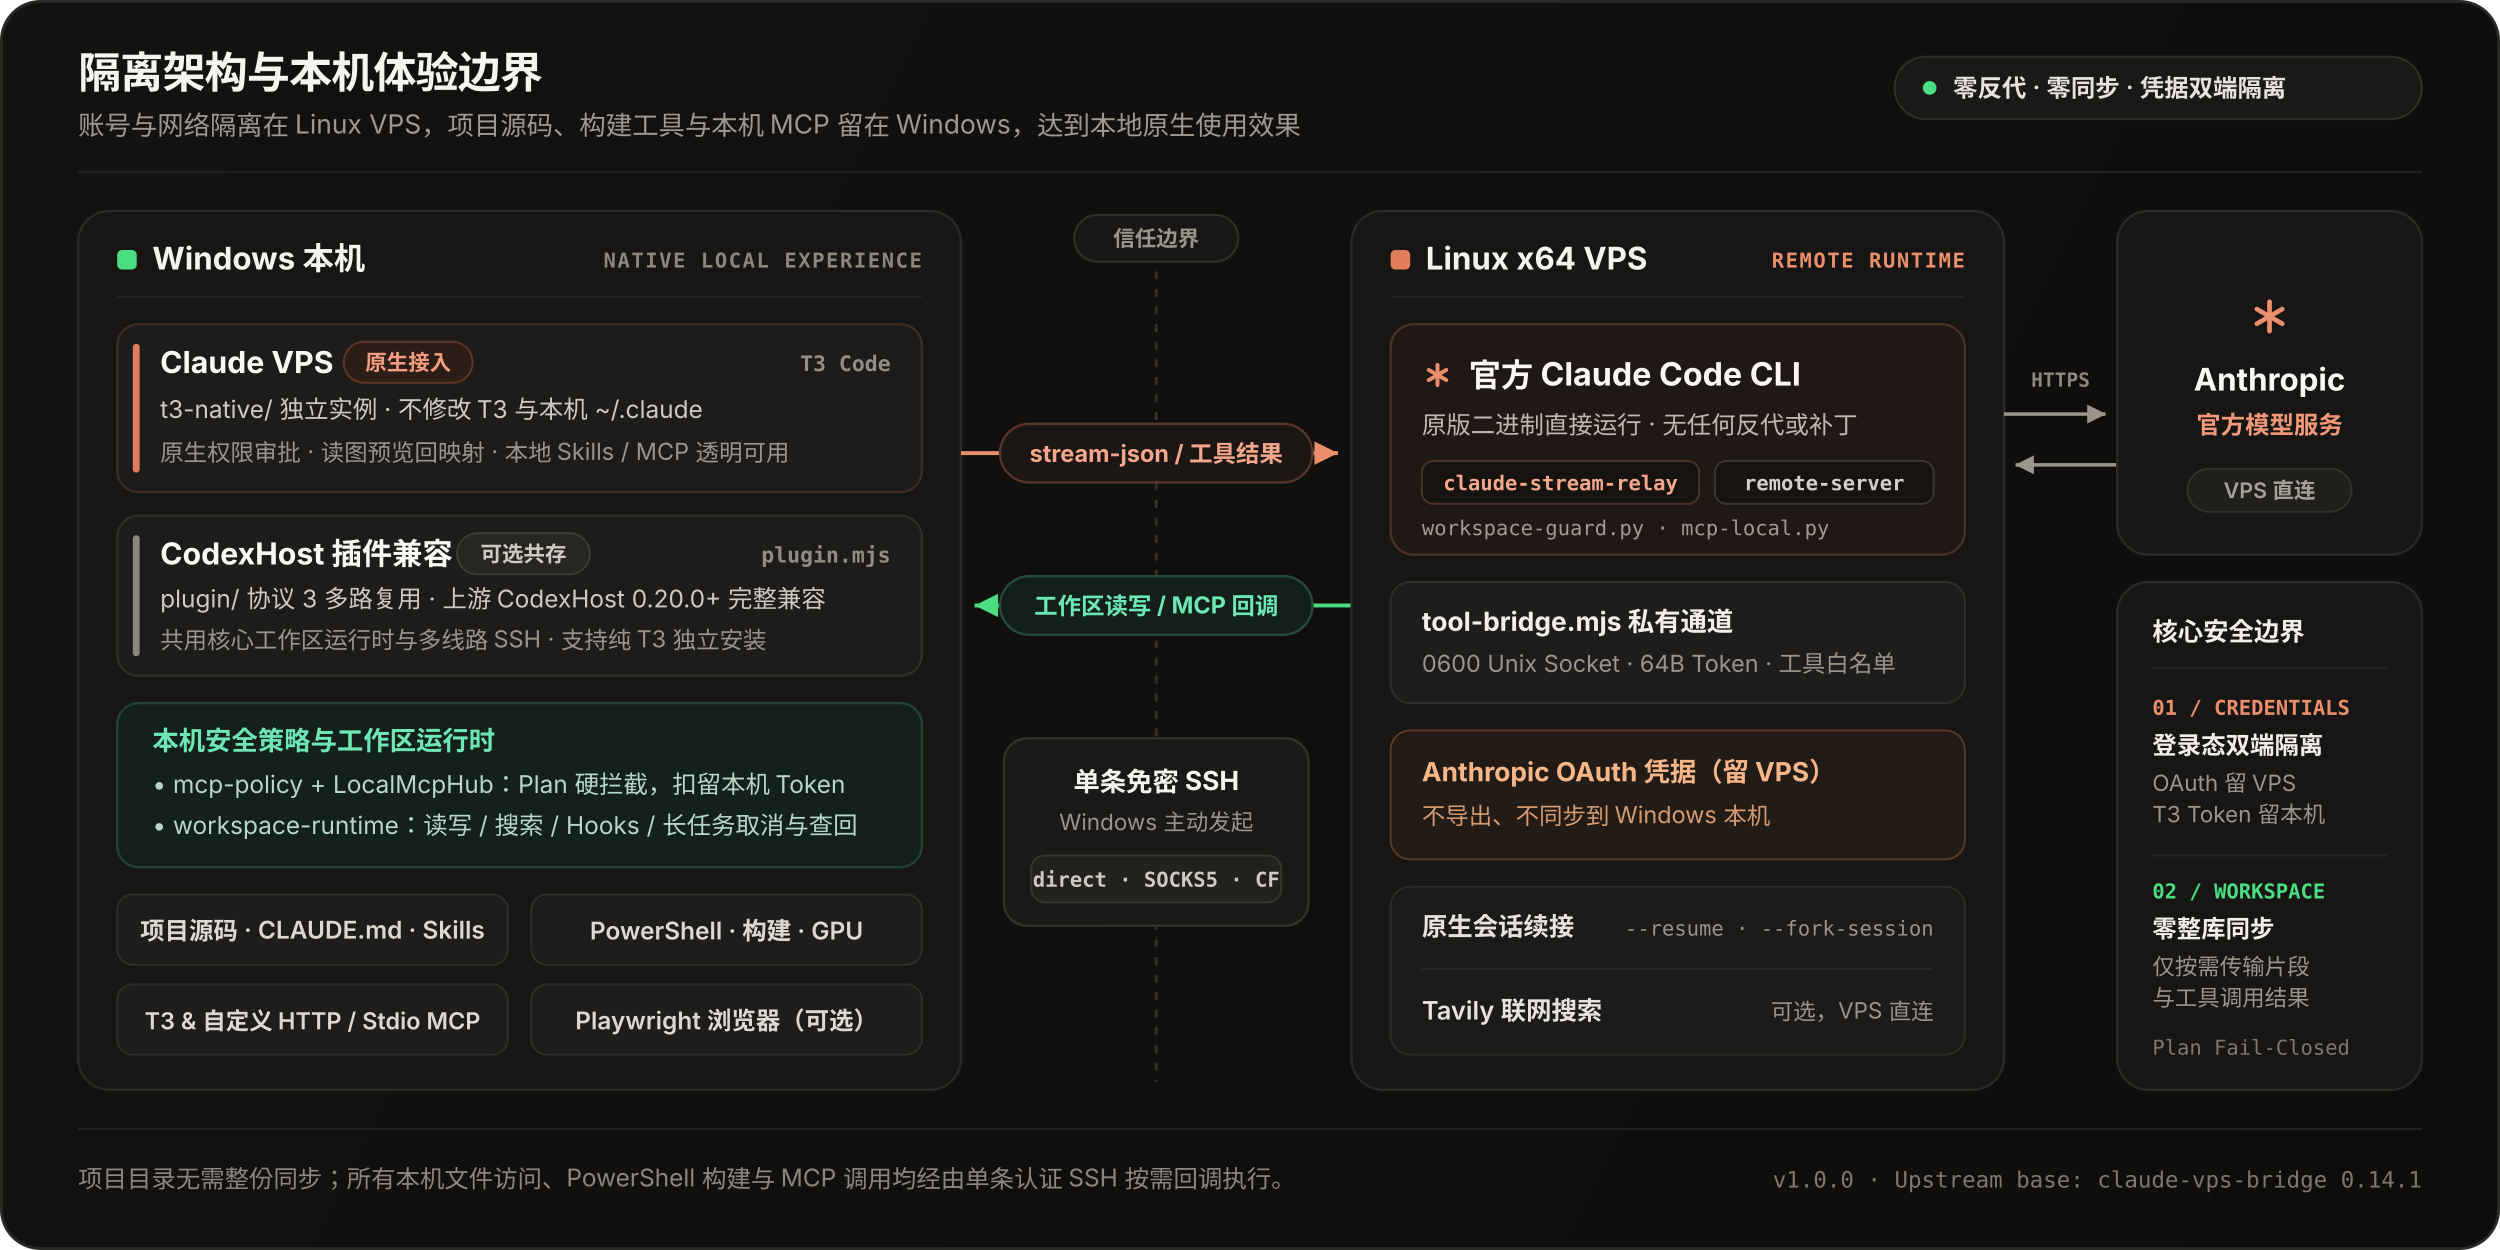
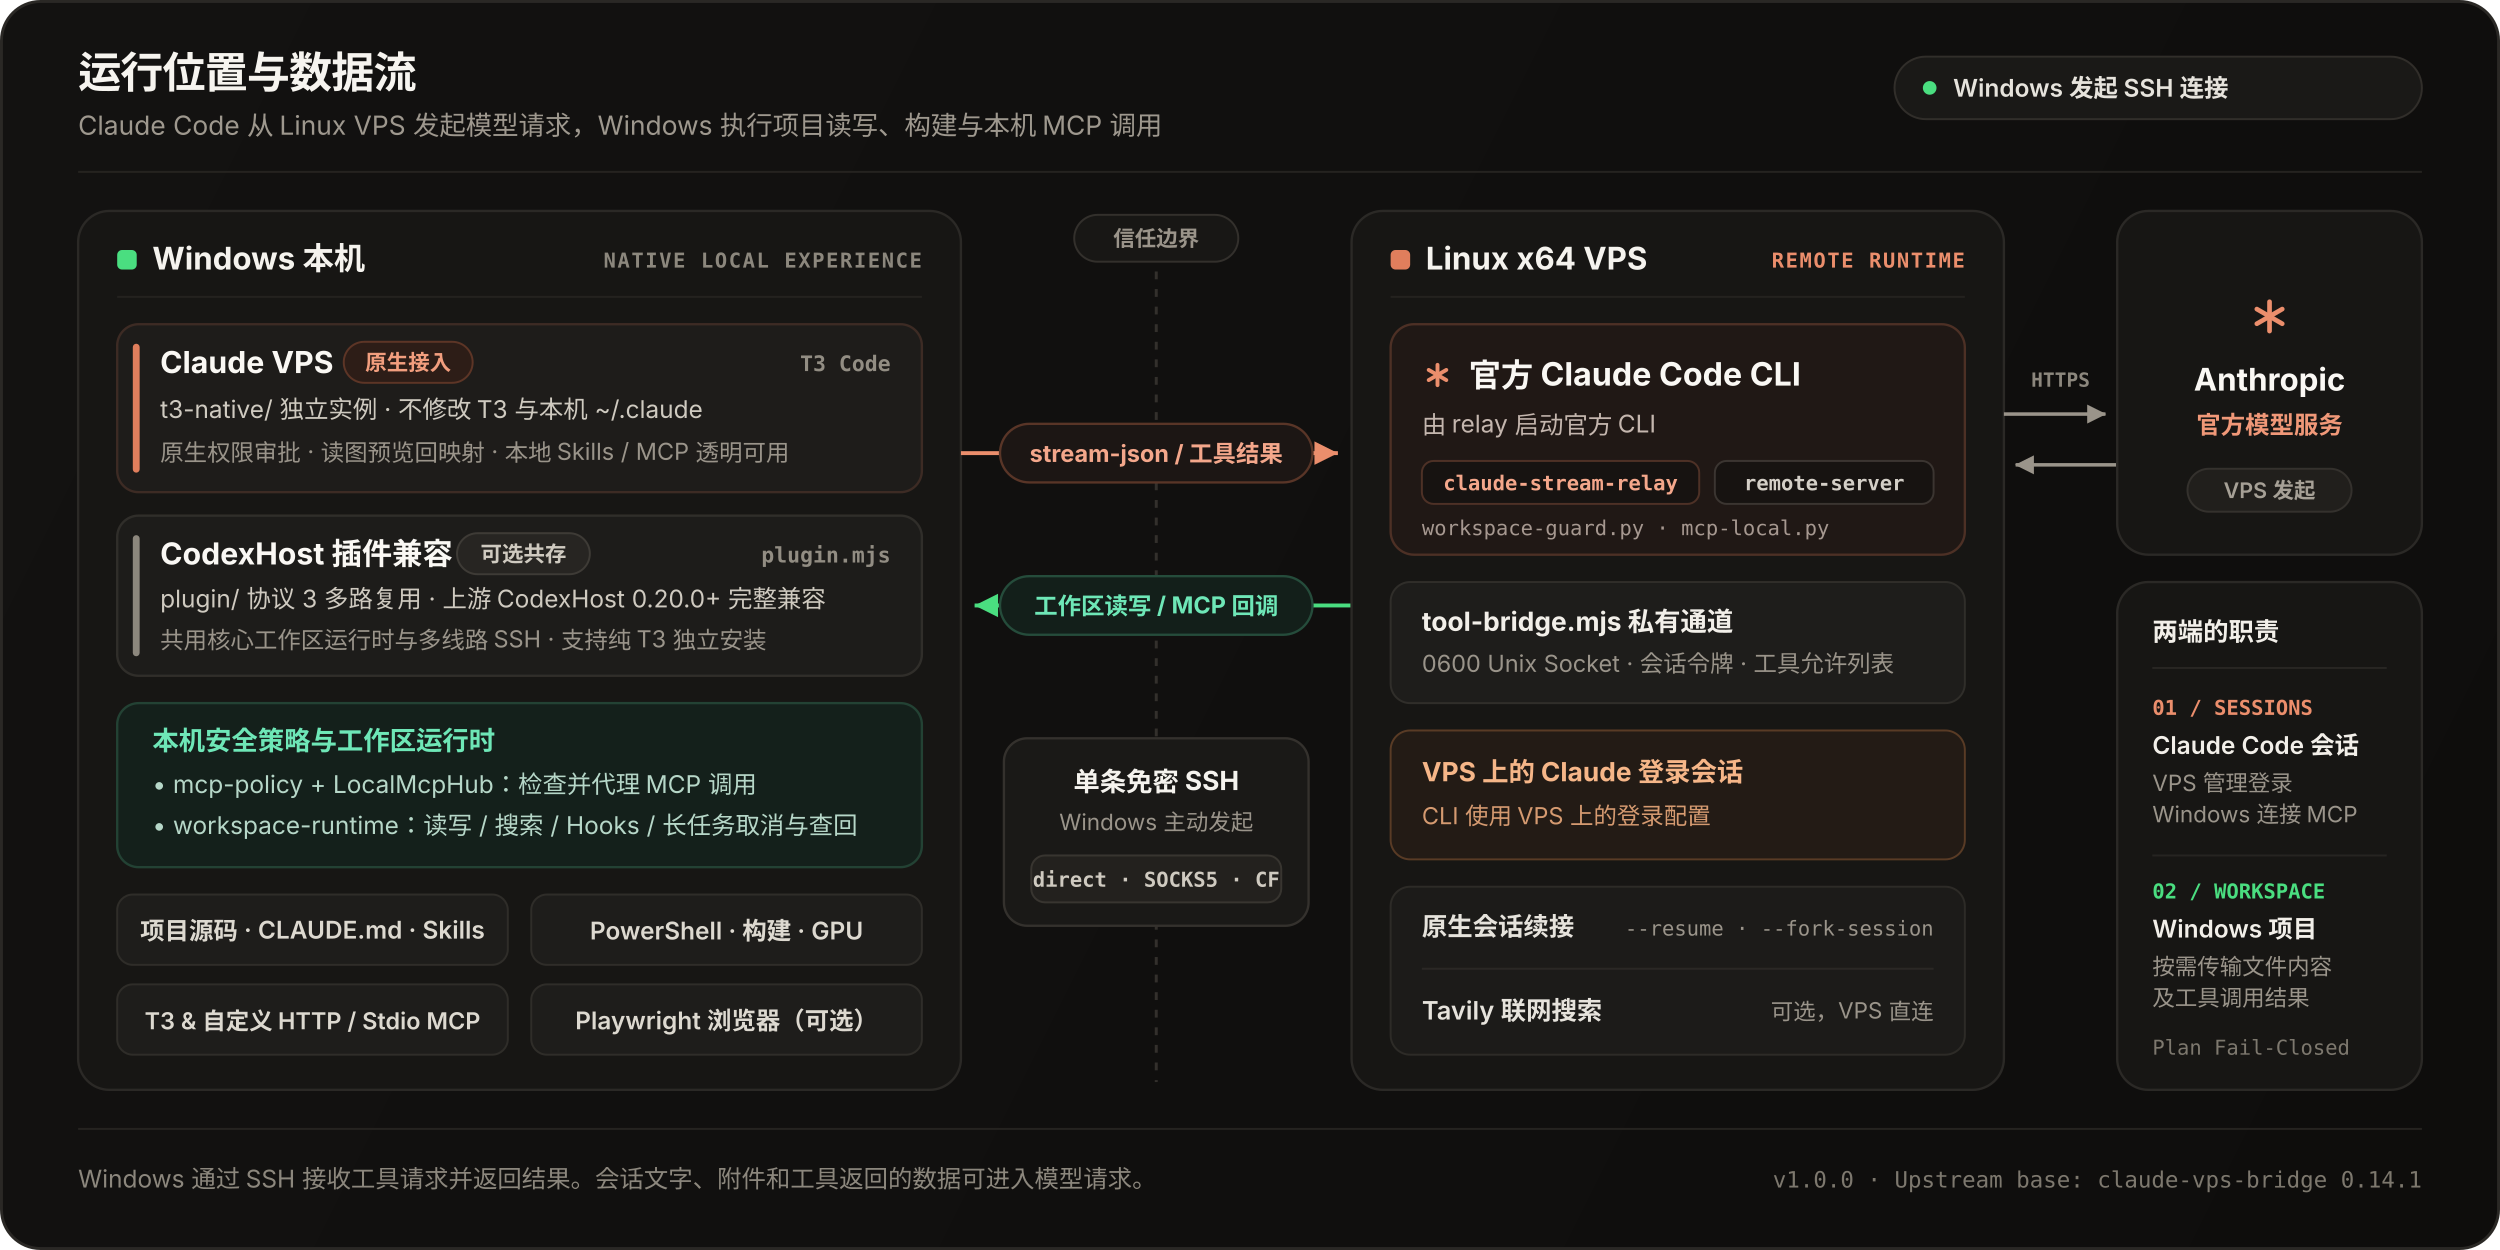
<svg xmlns="http://www.w3.org/2000/svg" width="1280" height="640" viewBox="0 0 1280 640" fill="none" role="img" aria-labelledby="title desc">
  <defs>
    <linearGradient id="archBgD" x1="0" y1="0" x2="1280" y2="640" gradientUnits="userSpaceOnUse">
      <stop offset="0%" stop-color="#131211" />
      <stop offset="100%" stop-color="#0E0D0C" />
    </linearGradient>
    <marker id="mTerraD" markerWidth="8" markerHeight="8" refX="7" refY="4" orient="auto">
      <path d="M1 1L7 4L1 7Z" fill="#EB8E6C" />
    </marker>
    <marker id="mSageD" markerWidth="8" markerHeight="8" refX="7" refY="4" orient="auto">
      <path d="M1 1L7 4L1 7Z" fill="#4ADE80" />
    </marker>
    <marker id="mStoneD" markerWidth="7" markerHeight="7" refX="6" refY="3.5" orient="auto">
      <path d="M0.8 0.8L6.2 3.5L0.8 6.2Z" fill="#9A948A" />
    </marker>
  </defs>
  <rect x="0.75" y="0.75" width="1278.5" height="638.5" rx="20" fill="url(#archBgD)" stroke="#2A2825" stroke-width="1.5" />
  <g font-family="-apple-system, BlinkMacSystemFont, 'Segoe UI', 'PingFang SC', 'Hiragino Sans GB', 'Microsoft YaHei', sans-serif" fill="#F2EFE9">
-     <text x="40" y="45" font-size="22" font-weight="750" letter-spacing="-0.4" fill="#F6F4EF">隔离架构与本机体验边界</text>
-     <text x="40" y="69" font-size="13.5" fill="#9E988E">账号与网络隔离在 Linux VPS，项目源码、构建工具与本机 MCP 留在 Windows，达到本地原生使用效果</text>
+     <text x="40" y="45" font-size="22" font-weight="750" letter-spacing="-0.4" fill="#F6F4EF">运行位置与数据流</text>
+     <text x="40" y="69" font-size="13.5" fill="#9E988E">Claude Code 从 Linux VPS 发起模型请求，Windows 执行项目读写、构建与本机 MCP 调用</text>
    <rect x="970" y="29" width="270" height="32" rx="16" fill="#1A1917" stroke="#312E2A" />
    <circle cx="988" cy="45" r="3.5" fill="#4ADE80" />
-     <text x="1000" y="49.5" font-size="12.5" font-weight="600" fill="#E6E3DC">零反代 · 零同步 · 凭据双端隔离</text>
+     <text x="1000" y="49.5" font-size="12.5" font-weight="600" fill="#E6E3DC">Windows 发起 SSH 连接</text>
    <line x1="40" y1="88" x2="1240" y2="88" stroke="#252320" stroke-width="1" />
    <rect x="40" y="108" width="452" height="450" rx="16" fill="#171614" stroke="#2B2926" stroke-width="1.2" />
    <rect x="60" y="128" width="10" height="10" rx="2.5" fill="#4ADE80" />
    <text x="78" y="138" font-size="16" font-weight="750" fill="#F5F3EE">Windows 本机</text>
    <text x="472" y="137" text-anchor="end" font-family="ui-monospace, Consolas, monospace" font-size="10.5" font-weight="600" letter-spacing="0.8" fill="#8C877D">NATIVE LOCAL EXPERIENCE</text>
    <line x1="60" y1="152" x2="472" y2="152" stroke="#24221F" stroke-width="1" />
    <rect x="60" y="166" width="412" height="86" rx="11" fill="#1E1C1A" stroke="#3D2B24" stroke-width="1.2" />
    <rect x="68" y="176" width="3.5" height="66" rx="1.75" fill="#E07E5C" />
    <text x="82" y="191" font-size="15.5" font-weight="750" fill="#FAF8F4">Claude VPS</text>
    <rect x="176" y="175" width="66" height="21" rx="10.5" fill="#2D1D17" stroke="#5D3526" />
    <text x="209" y="189.5" text-anchor="middle" font-size="11" font-weight="700" fill="#F29E7E">原生接入</text>
    <text x="456" y="190" text-anchor="end" font-family="ui-monospace, Consolas, monospace" font-size="11" font-weight="600" fill="#928D83">T3 Code</text>
    <text x="82" y="214" font-size="12.5" fill="#CFCAC0">t3-native/ 独立实例 · 不修改 T3 与本机 ~/.claude</text>
    <text x="82" y="236" font-size="12" fill="#9A948A">原生权限审批 · 读图预览回映射 · 本地 Skills / MCP 透明可用</text>
    <rect x="60" y="264" width="412" height="82" rx="11" fill="#1D1C1A" stroke="#302E2A" stroke-width="1.2" />
    <rect x="68" y="274" width="3.5" height="62" rx="1.75" fill="#8C877D" />
    <text x="82" y="289" font-size="15.5" font-weight="750" fill="#FAF8F4">CodexHost 插件兼容</text>
    <rect x="234" y="273" width="68" height="21" rx="10.5" fill="#272522" stroke="#3E3B36" />
    <text x="268" y="287.5" text-anchor="middle" font-size="11" font-weight="600" fill="#CFCAC0">可选共存</text>
    <text x="456" y="288" text-anchor="end" font-family="ui-monospace, Consolas, monospace" font-size="11" font-weight="600" fill="#928D83">plugin.mjs</text>
    <text x="82" y="311" font-size="12.5" fill="#CFCAC0">plugin/ 协议 3 多路复用 · 上游 CodexHost 0.20.0+ 完整兼容</text>
    <text x="82" y="332" font-size="12" fill="#9A948A">共用核心工作区运行时与多线路 SSH · 支持纯 T3 独立安装</text>
    <rect x="60" y="360" width="412" height="84" rx="11" fill="#14201B" stroke="#234234" stroke-width="1.2" />
    <text x="78" y="384" font-size="13.5" font-weight="750" fill="#6EE7B7">本机安全策略与工作区运行时</text>
-     <text x="78" y="406" font-size="12.5" fill="#B6D7C8">• mcp-policy + LocalMcpHub：Plan 硬拦截，扣留本机 Token</text>
+     <text x="78" y="406" font-size="12.5" fill="#B6D7C8">• mcp-policy + LocalMcpHub：检查并代理 MCP 调用</text>
    <text x="78" y="427" font-size="12.5" fill="#B6D7C8">• workspace-runtime：读写 / 搜索 / Hooks / 长任务取消与查回</text>
    <rect x="60" y="458" width="200" height="36" rx="8" fill="#1E1D1B" stroke="#2F2D29" />
    <text x="160" y="481" text-anchor="middle" font-size="12.5" font-weight="600" fill="#DDD9D0">项目源码 · CLAUDE.md · Skills</text>
    <rect x="272" y="458" width="200" height="36" rx="8" fill="#1E1D1B" stroke="#2F2D29" />
    <text x="372" y="481" text-anchor="middle" font-size="12.5" font-weight="600" fill="#DDD9D0">PowerShell · 构建 · GPU</text>
    <rect x="60" y="504" width="200" height="36" rx="8" fill="#1E1D1B" stroke="#2F2D29" />
    <text x="160" y="527" text-anchor="middle" font-size="12" font-weight="600" fill="#DDD9D0">T3 &amp; 自定义 HTTP / Stdio MCP</text>
    <rect x="272" y="504" width="200" height="36" rx="8" fill="#1E1D1B" stroke="#2F2D29" />
    <text x="372" y="527" text-anchor="middle" font-size="12.5" font-weight="600" fill="#DDD9D0">Playwright 浏览器（可选）</text>
    <line x1="592" y1="112" x2="592" y2="554" stroke="#33302C" stroke-width="1.5" stroke-dasharray="4 5" />
    <rect x="550" y="110" width="84" height="24" rx="12" fill="#181715" stroke="#33302C" />
    <text x="592" y="126" text-anchor="middle" font-size="11" font-weight="700" fill="#9A948A">信任边界</text>
    <path d="M492 232H685" stroke="#EB8E6C" stroke-width="2" marker-end="url(#mTerraD)" />
    <rect x="512" y="217" width="160" height="30" rx="15" fill="#1C1614" stroke="#593527" stroke-width="1.2" />
    <text x="592" y="236.5" text-anchor="middle" font-size="12" font-weight="700" fill="#F4A78B">stream-json / 工具结果</text>
    <path d="M692 310H499" stroke="#4ADE80" stroke-width="2" marker-end="url(#mSageD)" />
    <rect x="512" y="295" width="160" height="30" rx="15" fill="#131F1A" stroke="#254C3B" stroke-width="1.2" />
    <text x="592" y="314.5" text-anchor="middle" font-size="12" font-weight="700" fill="#6EE7B7">工作区读写 / MCP 回调</text>
    <rect x="514" y="378" width="156" height="96" rx="12" fill="#1A1917" stroke="#34312D" stroke-width="1.2" />
    <text x="592" y="405" text-anchor="middle" font-size="13.5" font-weight="750" fill="#F5F3EE">单条免密 SSH</text>
    <text x="592" y="425" text-anchor="middle" font-size="11.5" fill="#9A948A">Windows 主动发起</text>
    <rect x="528" y="438" width="128" height="24" rx="7" fill="#23211E" stroke="#383530" />
    <text x="592" y="454" text-anchor="middle" font-family="ui-monospace, Consolas, monospace" font-size="10.5" font-weight="600" fill="#CFCAC0">direct · SOCKS5 · CF</text>
    <rect x="692" y="108" width="334" height="450" rx="16" fill="#171614" stroke="#2B2926" stroke-width="1.2" />
    <rect x="712" y="128" width="10" height="10" rx="2.5" fill="#E07E5C" />
    <text x="730" y="138" font-size="16" font-weight="750" fill="#F5F3EE">Linux x64 VPS</text>
    <text x="1006" y="137" text-anchor="end" font-family="ui-monospace, Consolas, monospace" font-size="10.5" font-weight="600" letter-spacing="0.8" fill="#EB8E6C">REMOTE RUNTIME</text>
    <line x1="712" y1="152" x2="1006" y2="152" stroke="#24221F" stroke-width="1" />
    <rect x="712" y="166" width="294" height="118" rx="12" fill="#201815" stroke="#4D3025" stroke-width="1.2" />
    <g transform="translate(736 192)" stroke="#EB8E6C" stroke-width="2" stroke-linecap="round">
      <line x1="0" y1="-5.2" x2="0" y2="5.2" />
      <line x1="-4.5" y1="-2.6" x2="4.5" y2="2.6" />
      <line x1="4.5" y1="-2.6" x2="-4.5" y2="2.6" />
    </g>
    <text x="752" y="198" font-size="16.5" font-weight="750" fill="#FAF8F4">官方 Claude Code CLI</text>
-     <text x="728" y="222" font-size="12.5" fill="#C4B6AE">原版二进制直接运行 · 无任何反代或补丁</text>
+     <text x="728" y="222" font-size="12.5" fill="#C4B6AE">由 relay 启动官方 CLI</text>
    <rect x="728" y="236" width="142" height="22" rx="6" fill="#171311" stroke="#4E3126" />
    <text x="799" y="251" text-anchor="middle" font-family="ui-monospace, Consolas, monospace" font-size="10.5" font-weight="600" fill="#F4A78B">claude-stream-relay</text>
    <rect x="878" y="236" width="112" height="22" rx="6" fill="#171311" stroke="#3B3531" />
    <text x="934" y="251" text-anchor="middle" font-family="ui-monospace, Consolas, monospace" font-size="10.5" font-weight="600" fill="#D4CFC7">remote-server</text>
    <text x="728" y="274" font-family="ui-monospace, Consolas, monospace" font-size="10.5" fill="#A69890">workspace-guard.py · mcp-local.py</text>
    <rect x="712" y="298" width="294" height="62" rx="10" fill="#1E1D1B" stroke="#302E2A" />
    <text x="728" y="323" font-size="13.5" font-weight="700" fill="#F2EFE9">tool-bridge.mjs 私有通道</text>
-     <text x="728" y="344" font-size="12" fill="#9A948A">0600 Unix Socket · 64B Token · 工具白名单</text>
+     <text x="728" y="344" font-size="12" fill="#9A948A">0600 Unix Socket · 会话令牌 · 工具允许列表</text>
    <rect x="712" y="374" width="294" height="66" rx="10" fill="#231B15" stroke="#593B25" />
-     <text x="728" y="400" font-size="13.5" font-weight="750" fill="#F6B688">Anthropic OAuth 凭据（留 VPS）</text>
-     <text x="728" y="422" font-size="12" fill="#D59A70">不导出、不同步到 Windows 本机</text>
+     <text x="728" y="400" font-size="13.5" font-weight="750" fill="#F6B688">VPS 上的 Claude 登录会话</text>
+     <text x="728" y="422" font-size="12" fill="#D59A70">CLI 使用 VPS 上的登录配置</text>
    <rect x="712" y="454" width="294" height="86" rx="10" fill="#1C1B19" stroke="#2D2B27" />
    <text x="728" y="479" font-size="13" font-weight="700" fill="#E6E3DC">原生会话续接</text>
    <text x="990" y="479" text-anchor="end" font-family="ui-monospace, Consolas, monospace" font-size="10.5" fill="#9A948A">--resume · --fork-session</text>
    <line x1="728" y1="496" x2="990" y2="496" stroke="#2A2825" stroke-width="1" />
    <text x="728" y="522" font-size="13" font-weight="600" fill="#E6E3DC">Tavily 联网搜索</text>
    <text x="990" y="522" text-anchor="end" font-size="11.5" fill="#9A948A">可选，VPS 直连</text>
    <text x="1055" y="198" text-anchor="middle" font-family="ui-monospace, Consolas, monospace" font-size="10" font-weight="600" fill="#8C877D">HTTPS</text>
    <path d="M1026 212H1078" stroke="#9A948A" stroke-width="1.8" marker-end="url(#mStoneD)" />
    <path d="M1084 238H1032" stroke="#9A948A" stroke-width="1.8" marker-end="url(#mStoneD)" />
    <rect x="1084" y="108" width="156" height="176" rx="16" fill="#171614" stroke="#2B2926" stroke-width="1.2" />
    <g transform="translate(1162 162)" stroke="#EB8E6C" stroke-width="2.4" stroke-linecap="round">
      <line x1="0" y1="-7.5" x2="0" y2="7.5" />
      <line x1="-6.5" y1="-3.75" x2="6.5" y2="3.75" />
      <line x1="6.5" y1="-3.75" x2="-6.5" y2="3.75" />
    </g>
    <text x="1162" y="200" text-anchor="middle" font-size="16" font-weight="750" fill="#FAF8F4">Anthropic</text>
    <text x="1162" y="222" text-anchor="middle" font-size="12.5" font-weight="600" fill="#F09878">官方模型服务</text>
    <rect x="1120" y="240" width="84" height="22" rx="11" fill="#211F1C" stroke="#34312D" />
-     <text x="1162" y="255" text-anchor="middle" font-size="11" font-weight="600" fill="#A6A096">VPS 直连</text>
+     <text x="1162" y="255" text-anchor="middle" font-size="11" font-weight="600" fill="#A6A096">VPS 发起</text>
    <rect x="1084" y="298" width="156" height="260" rx="16" fill="#171614" stroke="#2B2926" stroke-width="1.2" />
-     <text x="1102" y="328" font-size="13" font-weight="750" fill="#F2EFE9">核心安全边界</text>
+     <text x="1102" y="328" font-size="13" font-weight="750" fill="#F2EFE9">两端的职责</text>
    <line x1="1102" y1="342" x2="1222" y2="342" stroke="#282623" stroke-width="1" />
-     <text x="1102" y="366" font-family="ui-monospace, Consolas, monospace" font-size="10.5" font-weight="700" fill="#EB8E6C">01 / CREDENTIALS</text>
-     <text x="1102" y="386" font-size="12.5" font-weight="600" fill="#F2EFE9">登录态双端隔离</text>
-     <text x="1102" y="405" font-size="11.5" fill="#9A948A">OAuth 留 VPS</text>
-     <text x="1102" y="421" font-size="11.5" fill="#9A948A">T3 Token 留本机</text>
+     <text x="1102" y="366" font-family="ui-monospace, Consolas, monospace" font-size="10.5" font-weight="700" fill="#EB8E6C">01 / SESSIONS</text>
+     <text x="1102" y="386" font-size="12.5" font-weight="600" fill="#F2EFE9">Claude Code 会话</text>
+     <text x="1102" y="405" font-size="11.5" fill="#9A948A">VPS 管理登录</text>
+     <text x="1102" y="421" font-size="11.5" fill="#9A948A">Windows 连接 MCP</text>
    <line x1="1102" y1="438" x2="1222" y2="438" stroke="#262421" stroke-width="1" />
    <text x="1102" y="460" font-family="ui-monospace, Consolas, monospace" font-size="10.5" font-weight="700" fill="#4ADE80">02 / WORKSPACE</text>
-     <text x="1102" y="480" font-size="12.5" font-weight="600" fill="#F2EFE9">零整库同步</text>
-     <text x="1102" y="499" font-size="11.5" fill="#9A948A">仅按需传输片段</text>
-     <text x="1102" y="515" font-size="11.5" fill="#9A948A">与工具调用结果</text>
+     <text x="1102" y="480" font-size="12.5" font-weight="600" fill="#F2EFE9">Windows 项目</text>
+     <text x="1102" y="499" font-size="11.5" fill="#9A948A">按需传输文件内容</text>
+     <text x="1102" y="515" font-size="11.5" fill="#9A948A">及工具调用结果</text>
    <text x="1102" y="540" font-family="ui-monospace, Consolas, monospace" font-size="10.5" fill="#7D786E">Plan Fail-Closed</text>
    <line x1="40" y1="578" x2="1240" y2="578" stroke="#252320" stroke-width="1" />
-     <text x="40" y="608" font-size="12.5" fill="#8C877D">项目目录无需整份同步；所有本机文件访问、PowerShell 构建与 MCP 调用均经由单条认证 SSH 按需回调执行。</text>
+     <text x="40" y="608" font-size="12.5" fill="#8C877D">Windows 通过 SSH 接收工具请求并返回结果。会话文字、附件和工具返回的数据可进入模型请求。</text>
    <text x="1240" y="608" text-anchor="end" font-family="ui-monospace, Consolas, monospace" font-size="11.5" fill="#7D786E">v1.0.0 · Upstream base: claude-vps-bridge 0.14.1</text>
  </g>
</svg>
